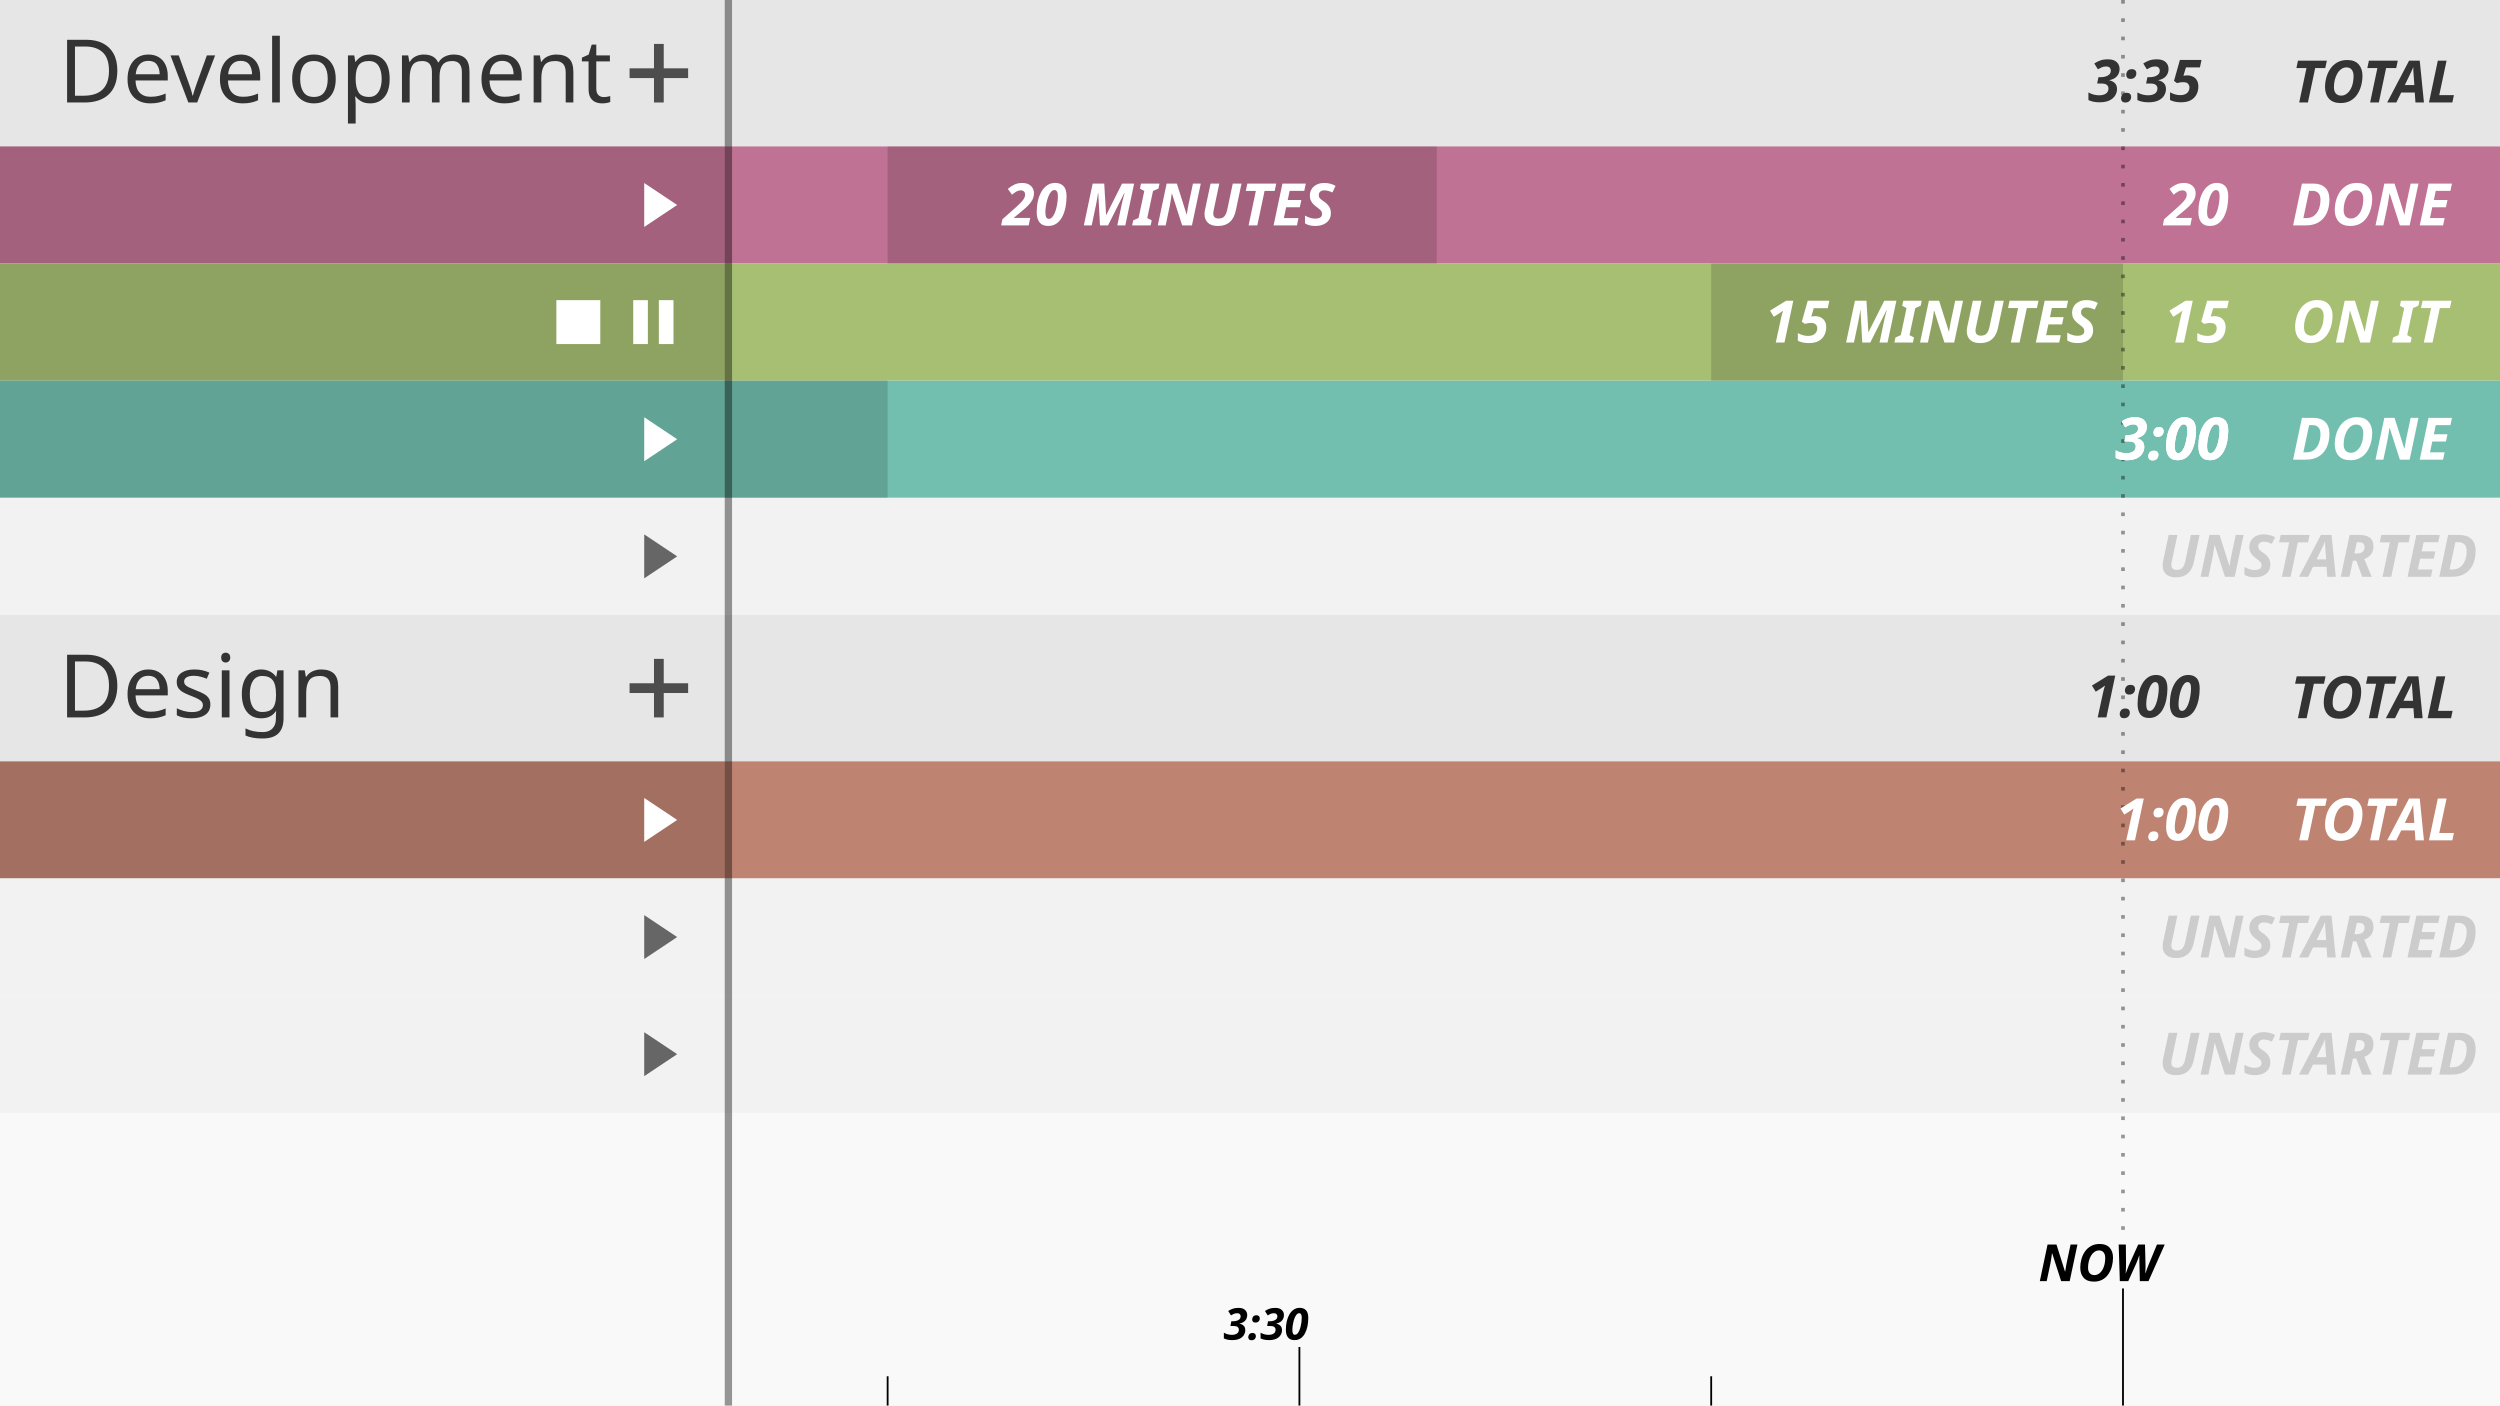
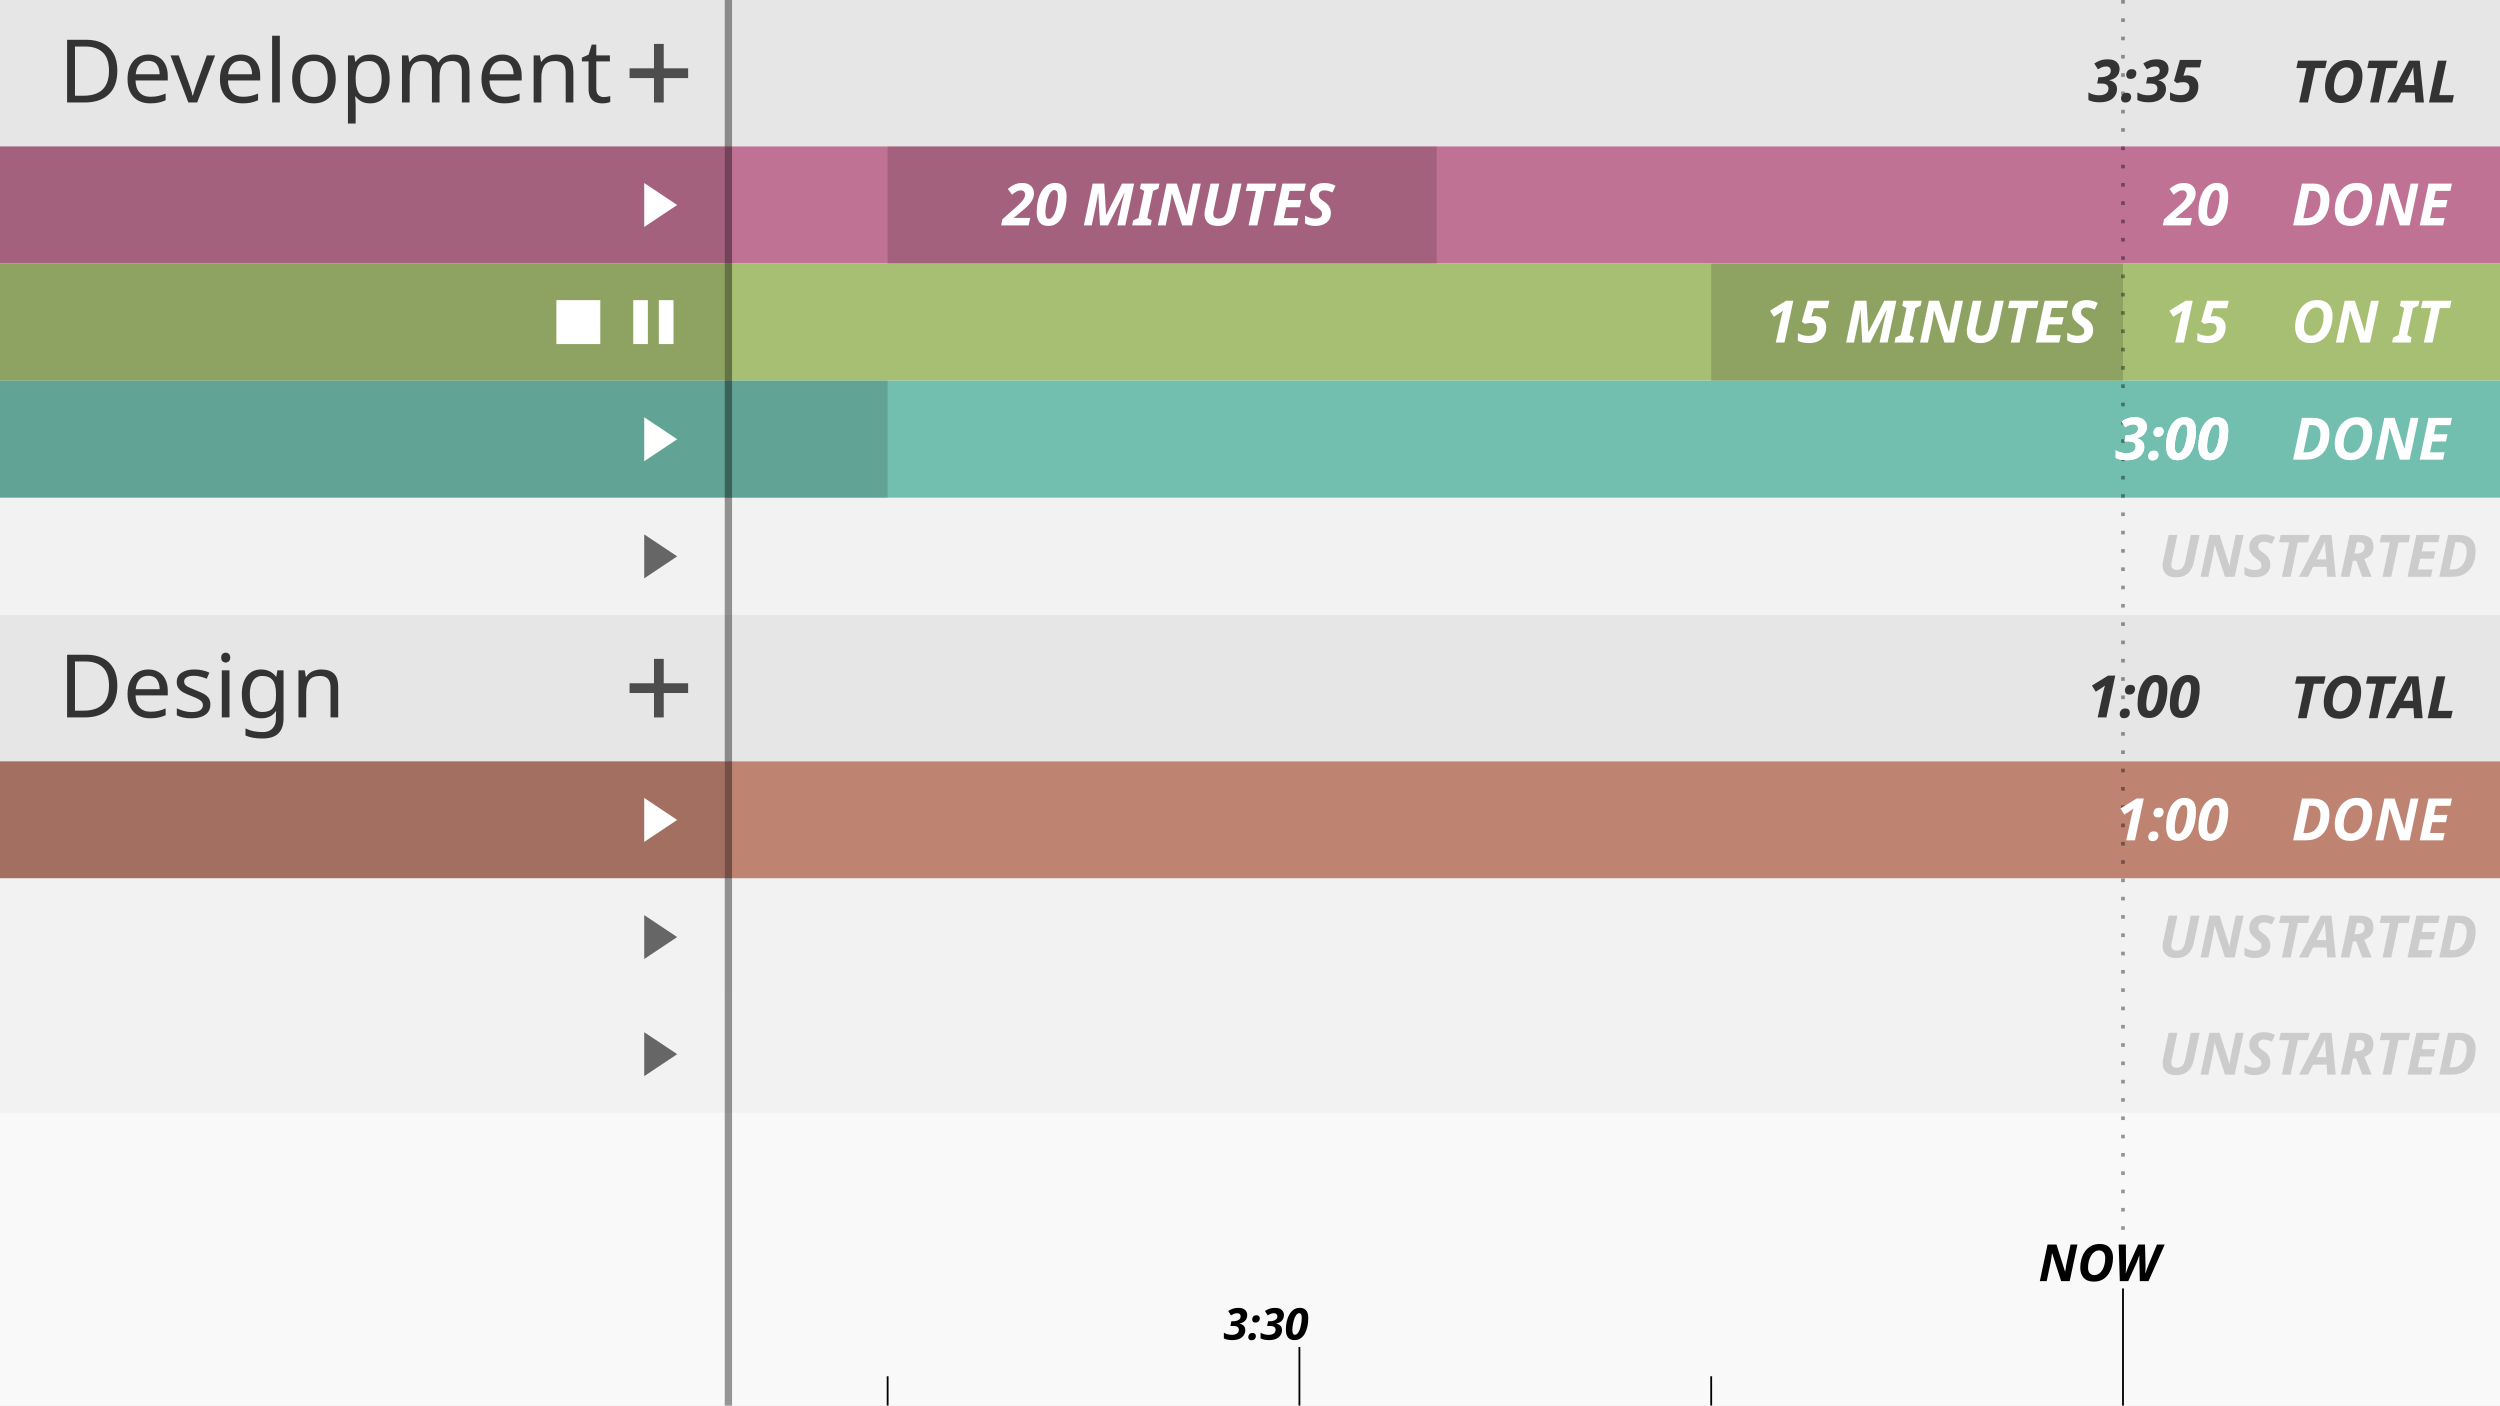
<svg xmlns="http://www.w3.org/2000/svg" width="1366" height="768" id="svg2" version="1.1">
  <defs id="defs4">
    <linearGradient id="linearGradient4296">
      <stop style="stop-color:#000000;stop-opacity:0;" offset="0" id="stop4298" />
      <stop id="stop4306" offset="0.378" style="stop-color:#000000;stop-opacity:0.498;" />
      <stop style="stop-color:#000000;stop-opacity:1;" offset="1" id="stop4300" />
    </linearGradient>
  </defs>
  <g id="layer1" transform="translate(0,-284.3622)">
    <rect y="556.362" x="0" height="64" width="400" id="rect3877" style="fill:#f2f2f2;fill-opacity:1;stroke:none" />
    <rect style="fill:#f9f9f9;fill-opacity:1;stroke:none" id="rect2987" width="1366" height="768" x="0" y="284.362" />
    <rect style="fill:#e6e6e6;fill-opacity:1;stroke:none" id="rect2989" width="1366" height="80" x="0" y="284.362" />
    <g id="g3018">
      <rect y="308.362" x="357.333" height="32" width="5.333" id="rect3010" style="fill:#4d4d4d;fill-opacity:1;stroke:none" />
      <rect y="321.696" x="344" height="5.333" width="32" id="rect3012" style="fill:#4d4d4d;fill-opacity:1;stroke:none" />
    </g>
    <text xml:space="preserve" style="font-size:64px;font-style:normal;font-variant:normal;font-weight:normal;font-stretch:normal;text-align:start;line-height:125%;letter-spacing:0px;word-spacing:0px;text-anchor:start;fill:#333333;fill-opacity:1;stroke:none;font-family:Cantarell;-inkscape-font-specification:Cantarell" x="32" y="340.362" id="text3014">
      <tspan id="tspan3016" x="32" y="340.362" style="font-size:48px;fill:#333333">Development</tspan>
    </text>
    <text xml:space="preserve" style="font-size:24px;font-style:normal;font-variant:normal;font-weight:normal;font-stretch:normal;text-align:start;line-height:125%;letter-spacing:0px;word-spacing:0px;text-anchor:start;fill:#000000;fill-opacity:1;stroke:none;font-family:Cantarell;-inkscape-font-specification:Cantarell" x="40.659" y="113.573" id="text3024" transform="translate(0,284.3622)">
      <tspan id="tspan3026" x="40.659" y="113.573" />
    </text>
    <flowRoot xml:space="preserve" id="flowRoot3028" style="fill:black;stroke:none;stroke-opacity:1;stroke-width:1px;stroke-linejoin:miter;stroke-linecap:butt;fill-opacity:1;font-family:Cantarell;font-style:normal;font-weight:normal;font-size:24px;line-height:125%;letter-spacing:0px;word-spacing:0px;-inkscape-font-specification:Cantarell;font-stretch:normal;font-variant:normal;text-anchor:end;text-align:end">
      <flowRegion id="flowRegion3030">
        <rect id="rect3032" width="335.876" height="62.933" x="48.083" y="89.177" />
      </flowRegion>
      <flowPara id="flowPara3034" />
    </flowRoot>
    <rect style="fill:#bf7294;fill-opacity:1;stroke:none" id="rect3907" width="1366" height="64" x="0" y="364.362" />
    <rect y="364.362" x="0" height="64" width="396" id="rect4127" style="opacity:0.15;fill:#000000;fill-opacity:1;stroke:none" />
    <flowRoot xml:space="preserve" id="flowRoot3036" style="font-size:24px;font-style:normal;font-variant:normal;font-weight:normal;font-stretch:normal;text-align:start;line-height:125%;letter-spacing:0px;word-spacing:0px;text-anchor:start;fill:#ffffff;fill-opacity:1;stroke:none;font-family:Cantarell;-inkscape-font-specification:Cantarell" transform="translate(0,286.6501)">
      <flowRegion id="flowRegion3038">
        <rect id="rect3040" width="280" height="64" x="40" y="88" style="text-align:start;text-anchor:start;fill:#ffffff" />
      </flowRegion>
      <flowPara id="flowPara3042" style="font-size:18px;fill:#ffffff">Create and document data and API structures</flowPara>
    </flowRoot>
    <rect y="428.362" x="0" height="64" width="1366" id="rect3903" style="fill:#a7bf72;fill-opacity:1;stroke:none" />
    <rect style="opacity:0.15;fill:#000000;fill-opacity:1;stroke:none" id="rect4131" width="396" height="64" x="0" y="428.362" />
    <flowRoot transform="translate(0,354.6501)" style="font-size:24px;font-style:normal;font-variant:normal;font-weight:normal;font-stretch:normal;text-align:start;line-height:125%;letter-spacing:0px;word-spacing:0px;text-anchor:start;fill:#ffffff;fill-opacity:1;stroke:none;font-family:Cantarell;-inkscape-font-specification:Cantarell" id="flowRoot3816" xml:space="preserve">
      <flowRegion id="flowRegion3818">
        <rect style="text-align:start;text-anchor:start;fill:#ffffff" y="88" x="40" height="64" width="280" id="rect3820" />
      </flowRegion>
      <flowPara id="flowPara3822" style="font-size:18px;fill:#ffffff">Set up major API routes</flowPara>
    </flowRoot>
    <rect style="fill:#72bfaf;fill-opacity:1;stroke:none" id="rect3899" width="1366" height="64" x="0" y="492.362" />
    <rect y="492.362" x="0" height="64" width="396" id="rect4286" style="opacity:0.15;fill:#000000;fill-opacity:1;stroke:none" />
    <flowRoot transform="translate(0,410.6501)" style="font-size:24px;font-style:normal;font-variant:normal;font-weight:normal;font-stretch:normal;text-align:start;line-height:125%;letter-spacing:0px;word-spacing:0px;text-anchor:start;fill:#ffffff;fill-opacity:1;stroke:none;font-family:Cantarell;-inkscape-font-specification:Cantarell" id="flowRoot3828" xml:space="preserve">
      <flowRegion id="flowRegion3830">
        <rect style="text-align:start;text-anchor:start;fill:#ffffff" y="88" x="40" height="64" width="280" id="rect3832" />
      </flowRegion>
      <flowPara id="flowPara3834" style="font-size:18px;fill:#ffffff">Build services to synchronize the data</flowPara>
    </flowRoot>
    <rect y="556.362" x="0" height="64" width="1366" id="rect3893" style="fill:#f2f2f2;fill-opacity:1;stroke:none" />
    <flowRoot xml:space="preserve" id="flowRoot3840" style="font-size:24px;font-style:normal;font-variant:normal;font-weight:normal;font-stretch:normal;text-align:start;line-height:125%;letter-spacing:0px;word-spacing:0px;text-anchor:start;fill:#000000;fill-opacity:1;stroke:none;font-family:Cantarell;-inkscape-font-specification:Cantarell" transform="translate(0,486.6501)">
      <flowRegion id="flowRegion3842">
        <rect id="rect3844" width="280" height="64" x="40" y="88" style="text-align:start;text-anchor:start" />
      </flowRegion>
      <flowPara id="flowPara3846" style="font-size:18px">Build services to format the data</flowPara>
    </flowRoot>
    <path style="fill:#666666;fill-opacity:1;stroke:none" d="m 352,576.362 0,24 18,-12 z" id="path3895" />
    <path id="path3901" d="m 352,512.362 0,24 18,-12 z" style="fill:#ffffff;fill-opacity:1;stroke:none" />
    <path id="path3909" d="m 352,384.362 0,24 18,-12 z" style="fill:#ffffff;fill-opacity:1;stroke:none" />
    <rect y="620.362" x="0" height="80" width="1366" id="rect3911" style="fill:#e6e6e6;fill-opacity:1;stroke:none" />
    <g id="g3913" transform="translate(0,336)">
      <rect style="fill:#4d4d4d;fill-opacity:1;stroke:none" id="rect3915" width="5.333" height="32" x="357.333" y="308.362" />
      <rect style="fill:#4d4d4d;fill-opacity:1;stroke:none" id="rect3917" width="32" height="5.333" x="344" y="321.696" />
    </g>
    <text id="text3919" y="676.362" x="32" style="font-size:64px;font-style:normal;font-variant:normal;font-weight:normal;font-stretch:normal;text-align:start;line-height:125%;letter-spacing:0px;word-spacing:0px;text-anchor:start;fill:#333333;fill-opacity:1;stroke:none;font-family:Cantarell;-inkscape-font-specification:Cantarell" xml:space="preserve">
      <tspan style="font-size:48px;fill:#333333" y="676.362" x="32" id="tspan3921">Design</tspan>
    </text>
    <rect style="fill:#bf8372;fill-opacity:1;stroke:none" id="rect3935" width="1366" height="64" x="0" y="700.362" />
    <rect style="opacity:0.15;fill:#000000;fill-opacity:1;stroke:none" id="rect4397" width="396" height="64" x="0" y="700.362" />
    <path id="path3945" d="m 352,720.362 0,24 18,-12 z" style="fill:#ffffff;fill-opacity:1;stroke:none" />
    <flowRoot transform="translate(0,622.6501)" style="font-size:24px;font-style:normal;font-variant:normal;font-weight:normal;font-stretch:normal;text-align:start;line-height:125%;letter-spacing:0px;word-spacing:0px;text-anchor:start;fill:#ffffff;fill-opacity:1;stroke:none;font-family:Cantarell;-inkscape-font-specification:Cantarell" id="flowRoot3937" xml:space="preserve">
      <flowRegion id="flowRegion3939">
        <rect style="text-align:start;text-anchor:start;fill:#ffffff" y="88" x="40" height="64" width="280" id="rect3941" />
      </flowRegion>
      <flowPara style="font-size:18px;fill:#ffffff" id="flowPara3943">Create first-run visual mockups of the project view</flowPara>
    </flowRoot>
    <rect style="fill:#f2f2f2;fill-opacity:1;stroke:none" id="rect4471" width="1366" height="64" x="0" y="764.362" />
    <path id="path3973" d="m 352,784.362 0,24 18,-12 z" style="fill:#666666;fill-opacity:1;stroke:none" />
    <flowRoot transform="translate(0,682.6501)" style="font-size:24px;font-style:normal;font-variant:normal;font-weight:normal;font-stretch:normal;text-align:start;line-height:125%;letter-spacing:0px;word-spacing:0px;text-anchor:start;fill:#000000;fill-opacity:1;stroke:none;font-family:Cantarell;-inkscape-font-specification:Cantarell" id="flowRoot3965" xml:space="preserve">
      <flowRegion id="flowRegion3967">
        <rect style="text-align:start;text-anchor:start" y="88" x="40" height="64" width="280" id="rect3969" />
      </flowRegion>
      <flowPara style="font-size:18px" id="flowPara3971">Finalize design for MVP, and implement with React</flowPara>
    </flowRoot>
    <rect y="828.362" x="0" height="64" width="1366" id="rect4473" style="fill:#f2f2f2;fill-opacity:1;stroke:none" />
    <path style="fill:#666666;fill-opacity:1;stroke:none" d="m 352,848.362 0,24 18,-12 z" id="path3987" />
    <flowRoot xml:space="preserve" id="flowRoot3979" style="font-size:24px;font-style:normal;font-variant:normal;font-weight:normal;font-stretch:normal;text-align:start;line-height:125%;letter-spacing:0px;word-spacing:0px;text-anchor:start;fill:#000000;fill-opacity:1;stroke:none;font-family:Cantarell;-inkscape-font-specification:Cantarell" transform="translate(0,746.6501)">
      <flowRegion id="flowRegion3981">
        <rect id="rect3983" width="280" height="64" x="40" y="88" style="text-align:start;text-anchor:start" />
      </flowRegion>
      <flowPara id="flowPara3985" style="font-size:18px">Ensure consistency after interactivity is added to the page</flowPara>
    </flowRoot>
    <text xml:space="preserve" style="font-size:24px;font-style:italic;font-variant:normal;font-weight:bold;font-stretch:normal;text-align:start;line-height:125%;letter-spacing:0px;word-spacing:0px;text-anchor:start;fill:#000000;fill-opacity:1;stroke:none;font-family:Interstate;-inkscape-font-specification:Interstate Bold Italic" x="400.125" y="350.75" id="text3079" transform="translate(0,284.3622)">
      <tspan id="tspan3081" x="400.125" y="350.75" />
    </text>
    <rect style="fill:#000000;fill-opacity:1;stroke:none;opacity:0.4" id="rect3900" width="4" height="768" x="396" y="284.362" />
    <rect style="opacity:0.15;fill:#000000;fill-opacity:1;stroke:none" id="rect3902" width="300" height="64" x="485" y="364.362" />
    <text xml:space="preserve" style="font-size:20px;font-style:italic;font-variant:normal;font-weight:bold;font-stretch:normal;text-align:start;line-height:125%;letter-spacing:0px;word-spacing:0px;text-anchor:start;fill:#000000;fill-opacity:1;stroke:none;font-family:Interstate;-inkscape-font-specification:Interstate Bold Italic" x="547.797" y="407.514" id="text3904">
      <tspan id="tspan3906" x="547.797" y="407.514" style="font-size:32px;fill:#ffffff">20 MINUTES</tspan>
    </text>
    <path style="opacity:0.4;fill:none;stroke:#000000;stroke-width:2;stroke-linecap:butt;stroke-linejoin:miter;stroke-miterlimit:4;stroke-opacity:1;stroke-dasharray:2, 8;stroke-dashoffset:0;marker-start:none" d="m 1160,284.362 0,674" id="path3910" />
    <rect y="428.362" x="935" height="64" width="225" id="rect4113" style="opacity:0.15;fill:#000000;fill-opacity:1;stroke:none" />
    <text id="text4115" y="471.514" x="964.288" style="font-size:20px;font-style:italic;font-variant:normal;font-weight:bold;font-stretch:normal;text-align:start;line-height:125%;letter-spacing:0px;word-spacing:0px;text-anchor:start;fill:#000000;fill-opacity:1;stroke:none;font-family:Interstate;-inkscape-font-specification:Interstate Bold Italic" xml:space="preserve">
      <tspan style="font-size:32px;fill:#ffffff" y="471.514" x="964.288" id="tspan4189">15 MINUTES</tspan>
    </text>
    <rect style="fill:#ffffff;fill-opacity:1;stroke:none" id="rect4133" width="8" height="24" x="346" y="448.362" />
    <rect style="fill:#ffffff;fill-opacity:1;stroke:none" id="rect4135" width="8" height="24" x="360" y="448.362" />
    <rect style="fill:#ffffff;fill-opacity:1;stroke:none" id="rect4137" width="24" height="24" x="304" y="448.362" />
    <path style="fill:none;stroke:#000000;stroke-width:1px;stroke-linecap:butt;stroke-linejoin:miter;stroke-opacity:1" d="m 485,752 0,16" id="path4169" transform="translate(0,284.3622)" />
    <path style="fill:none;stroke:#000000;stroke-width:1px;stroke-linecap:butt;stroke-linejoin:miter;stroke-opacity:1" d="m 710,736 0,32" id="path4171" transform="translate(0,284.3622)" />
    <path style="fill:none;stroke:#000000;stroke-width:1px;stroke-linecap:butt;stroke-linejoin:miter;stroke-opacity:1" d="m 935,752 0,16" id="path4173" transform="translate(0,284.3622)" />
    <path style="fill:none;stroke:#000000;stroke-width:1px;stroke-linecap:butt;stroke-linejoin:miter;stroke-opacity:1" d="m 1160,704 0,64" id="path4175" transform="translate(0,284.3622)" />
    <text xml:space="preserve" style="font-size:20px;font-style:italic;font-variant:normal;font-weight:bold;font-stretch:normal;text-align:center;line-height:125%;letter-spacing:0px;word-spacing:0px;text-anchor:middle;fill:#000000;fill-opacity:1;stroke:none;font-family:Interstate;-inkscape-font-specification:Interstate Bold Italic" x="710" y="1016.362" id="text4209">
      <tspan id="tspan4211" x="710" y="1016.362" style="font-size:24px">3:30</tspan>
      <tspan x="710" y="1046.362" style="font-size:24px" id="tspan4217" />
    </text>
    <text id="text4213" y="984.362" x="1160" style="font-size:20px;font-style:italic;font-variant:normal;font-weight:bold;font-stretch:normal;text-align:center;line-height:125%;letter-spacing:0px;word-spacing:0px;text-anchor:middle;fill:#000000;fill-opacity:1;stroke:none;font-family:Interstate;-inkscape-font-specification:Interstate Bold Italic" xml:space="preserve">
      <tspan style="font-size:28px" y="984.362" x="1160" id="tspan4215">NOW</tspan>
    </text>
    <text xml:space="preserve" style="font-size:20px;font-style:italic;font-variant:normal;font-weight:bold;font-stretch:normal;text-align:start;line-height:125%;letter-spacing:0px;word-spacing:0px;text-anchor:start;fill:#000000;fill-opacity:1;stroke:none;font-family:Interstate;-inkscape-font-specification:Interstate Bold Italic" x="1269.25" y="135.5" id="text4240" transform="translate(0,284.3622)">
      <tspan id="tspan4242" x="1269.25" y="135.5" />
    </text>
    <text xml:space="preserve" style="font-size:20px;font-style:italic;font-variant:normal;font-weight:bold;font-stretch:normal;text-align:start;line-height:125%;letter-spacing:0px;word-spacing:0px;text-anchor:start;fill:#000000;fill-opacity:1;stroke:none;font-family:Interstate;-inkscape-font-specification:Interstate Bold Italic" x="1228.952" y="144.332" id="text4254" transform="translate(0,284.3622)">
      <tspan id="tspan4256" x="1228.952" y="144.332" />
    </text>
    <rect y="492.362" x="396" height="64" width="89" id="rect4290" style="opacity:0.15;fill:#000000;fill-opacity:1;stroke:none" />
    <text xml:space="preserve" style="font-size:20px;font-style:italic;font-variant:normal;font-weight:bold;font-stretch:normal;text-align:end;line-height:125%;letter-spacing:0px;word-spacing:0px;text-anchor:end;fill:#000000;fill-opacity:1;stroke:none;font-family:Interstate;-inkscape-font-specification:Interstate Bold Italic" x="1243.804" y="471.514" id="text4244">
      <tspan id="tspan4246" x="1243.804" y="471.514" style="font-size:32px;text-align:end;text-anchor:end;fill:#ffffff">15</tspan>
    </text>
    <text id="text4264" y="407.514" x="1243.804" style="font-size:20px;font-style:italic;font-variant:normal;font-weight:bold;font-stretch:normal;text-align:end;line-height:125%;letter-spacing:0px;word-spacing:0px;text-anchor:end;fill:#000000;fill-opacity:1;stroke:none;font-family:Interstate;-inkscape-font-specification:Interstate Bold Italic" xml:space="preserve">
      <tspan style="font-size:32px;text-align:end;text-anchor:end;fill:#ffffff" y="407.514" x="1243.804" id="tspan4272">20</tspan>
    </text>
    <text xml:space="preserve" style="font-size:32px;font-style:italic;font-variant:normal;font-weight:bold;font-stretch:normal;text-align:end;line-height:125%;letter-spacing:0px;word-spacing:0px;text-anchor:end;fill:#000000;fill-opacity:1;stroke:none;font-family:Interstate;-inkscape-font-specification:Interstate Bold Italic" x="1244.511" y="339.952" id="text4278">
      <tspan id="tspan4280" x="1244.511" y="339.952" style="font-size:32px;fill:#333333">3:35</tspan>
    </text>
    <text id="text4282" y="340.362" x="1243.804" style="font-size:32px;font-style:italic;font-variant:normal;font-weight:bold;font-stretch:normal;text-align:end;line-height:125%;letter-spacing:0px;word-spacing:0px;text-anchor:end;fill:#000000;fill-opacity:1;stroke:none;font-family:Interstate;-inkscape-font-specification:Interstate Bold Italic" xml:space="preserve">
      <tspan style="font-size:32px;text-align:start;text-anchor:start;fill:#333333" y="340.362" x="1243.804" id="tspan4284"> TOTAL</tspan>
    </text>
    <text id="text4320" y="535.514" x="1243.804" style="font-size:20px;font-style:italic;font-variant:normal;font-weight:bold;font-stretch:normal;text-align:end;line-height:125%;letter-spacing:0px;word-spacing:0px;text-anchor:end;fill:#000000;fill-opacity:1;stroke:none;font-family:Interstate;-inkscape-font-specification:Interstate Bold Italic" xml:space="preserve">
      <tspan style="font-size:32px;text-align:end;text-anchor:end;fill:#ffffff" y="535.514" x="1243.804" id="tspan4322">3:00</tspan>
    </text>
    <text xml:space="preserve" style="font-size:32px;font-style:italic;font-variant:normal;font-weight:bold;font-stretch:normal;text-align:start;line-height:125%;letter-spacing:0px;word-spacing:0px;text-anchor:start;fill:#cccccc;fill-opacity:1;stroke:none;font-family:Interstate;-inkscape-font-specification:Interstate Bold Italic" x="1179.454" y="599.514" id="text4393">
      <tspan id="tspan4395" x="1179.454" y="599.514" style="fill:#cccccc">UNSTARTED</tspan>
    </text>
    <text xml:space="preserve" style="font-size:20px;font-style:italic;font-variant:normal;font-weight:bold;font-stretch:normal;text-align:end;line-height:125%;letter-spacing:0px;word-spacing:0px;text-anchor:end;fill:#000000;fill-opacity:1;stroke:none;font-family:Interstate;-inkscape-font-specification:Interstate Bold Italic" x="1243.804" y="535.514" id="text4399">
      <tspan id="tspan4401" x="1243.804" y="535.514" style="font-size:32px;text-align:end;text-anchor:end;fill:#ffffff">3:00</tspan>
    </text>
    <text id="text4415" y="743.514" x="1243.804" style="font-size:20px;font-style:italic;font-variant:normal;font-weight:bold;font-stretch:normal;text-align:end;line-height:125%;letter-spacing:0px;word-spacing:0px;text-anchor:end;fill:#000000;fill-opacity:1;stroke:none;font-family:Interstate;-inkscape-font-specification:Interstate Bold Italic" xml:space="preserve">
      <tspan style="font-size:32px;text-align:end;text-anchor:end;fill:#ffffff" y="743.514" x="1243.804" id="tspan4417">1:00</tspan>
    </text>
    <text id="text4425" y="676.362" x="1243.804" style="font-size:32px;font-style:italic;font-variant:normal;font-weight:bold;font-stretch:normal;text-align:end;line-height:125%;letter-spacing:0px;word-spacing:0px;text-anchor:end;fill:#000000;fill-opacity:1;stroke:none;font-family:Interstate;-inkscape-font-specification:Interstate Bold Italic" xml:space="preserve">
      <tspan style="font-size:32px;fill:#333333" y="676.362" x="1243.804" id="tspan4427">1:00</tspan>
    </text>
    <text xml:space="preserve" style="font-size:32px;font-style:italic;font-variant:normal;font-weight:bold;font-stretch:normal;text-align:end;line-height:125%;letter-spacing:0px;word-spacing:0px;text-anchor:end;fill:#000000;fill-opacity:1;stroke:none;font-family:Interstate;-inkscape-font-specification:Interstate Bold Italic" x="1243.097" y="676.772" id="text4429">
      <tspan id="tspan4431" x="1243.097" y="676.772" style="font-size:32px;text-align:start;text-anchor:start;fill:#333333"> TOTAL</tspan>
    </text>
    <text id="text4449" y="807.514" x="1179.454" style="font-size:32px;font-style:italic;font-variant:normal;font-weight:bold;font-stretch:normal;text-align:start;line-height:125%;letter-spacing:0px;word-spacing:0px;text-anchor:start;fill:#cccccc;fill-opacity:1;stroke:none;font-family:Interstate;-inkscape-font-specification:Interstate Bold Italic" xml:space="preserve">
      <tspan style="fill:#cccccc" y="807.514" x="1179.454" id="tspan4451">UNSTARTED</tspan>
    </text>
    <text xml:space="preserve" style="font-size:32px;font-style:italic;font-variant:normal;font-weight:bold;font-stretch:normal;text-align:start;line-height:125%;letter-spacing:0px;word-spacing:0px;text-anchor:start;fill:#cccccc;fill-opacity:1;stroke:none;font-family:Interstate;-inkscape-font-specification:Interstate Bold Italic" x="1179.454" y="871.514" id="text4453">
      <tspan id="tspan4455" x="1179.454" y="871.514" style="fill:#cccccc">UNSTARTED</tspan>
    </text>
    <rect style="opacity:0.02;fill:#ffffff;fill-opacity:1;stroke:none" id="rect4475" width="27" height="17" x="798" y="812" transform="translate(0,284.3622)" />
    <text id="text4504" y="743.514" x="1243.804" style="font-size:32px;font-style:italic;font-variant:normal;font-weight:bold;font-stretch:normal;text-align:end;line-height:125%;letter-spacing:0px;word-spacing:0px;text-anchor:end;fill:#000000;fill-opacity:1;stroke:none;font-family:Interstate;-inkscape-font-specification:Interstate Bold Italic" xml:space="preserve">
-       <tspan style="font-size:32px;text-align:start;text-anchor:start;fill:#ffffff" y="743.514" x="1243.804" id="tspan4506"> TOTAL</tspan>
+       <tspan style="font-size:32px;text-align:start;text-anchor:start;fill:#ffffff" y="743.514" x="1243.804" id="tspan4506"> DONE</tspan>
    </text>
    <text xml:space="preserve" style="font-size:32px;font-style:italic;font-variant:normal;font-weight:bold;font-stretch:normal;text-align:end;line-height:125%;letter-spacing:0px;word-spacing:0px;text-anchor:end;fill:#000000;fill-opacity:1;stroke:none;font-family:Interstate;-inkscape-font-specification:Interstate Bold Italic" x="1243.804" y="535.514" id="text4508">
      <tspan id="tspan4510" x="1243.804" y="535.514" style="font-size:32px;text-align:start;text-anchor:start;fill:#ffffff"> DONE</tspan>
    </text>
    <text id="text4512" y="471.514" x="1243.804" style="font-size:32px;font-style:italic;font-variant:normal;font-weight:bold;font-stretch:normal;text-align:end;line-height:125%;letter-spacing:0px;word-spacing:0px;text-anchor:end;fill:#000000;fill-opacity:1;stroke:none;font-family:Interstate;-inkscape-font-specification:Interstate Bold Italic" xml:space="preserve">
      <tspan style="font-size:32px;text-align:start;text-anchor:start;fill:#ffffff" y="471.514" x="1243.804" id="tspan4514"> ON IT</tspan>
    </text>
    <text xml:space="preserve" style="font-size:32px;font-style:italic;font-variant:normal;font-weight:bold;font-stretch:normal;text-align:end;line-height:125%;letter-spacing:0px;word-spacing:0px;text-anchor:end;fill:#000000;fill-opacity:1;stroke:none;font-family:Interstate;-inkscape-font-specification:Interstate Bold Italic" x="1243.804" y="407.514" id="text4516">
      <tspan id="tspan4518" x="1243.804" y="407.514" style="font-size:32px;text-align:start;text-anchor:start;fill:#ffffff"> DONE</tspan>
    </text>
  </g>
</svg>
